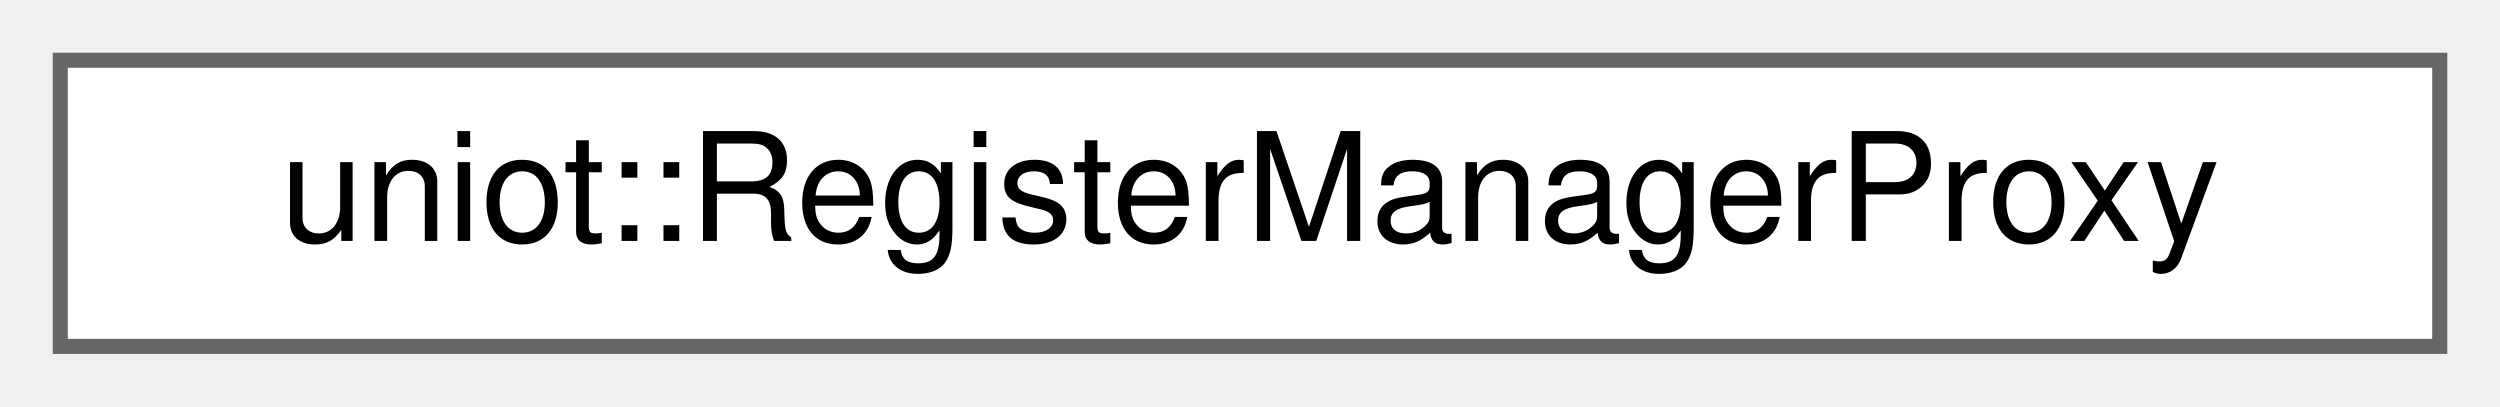
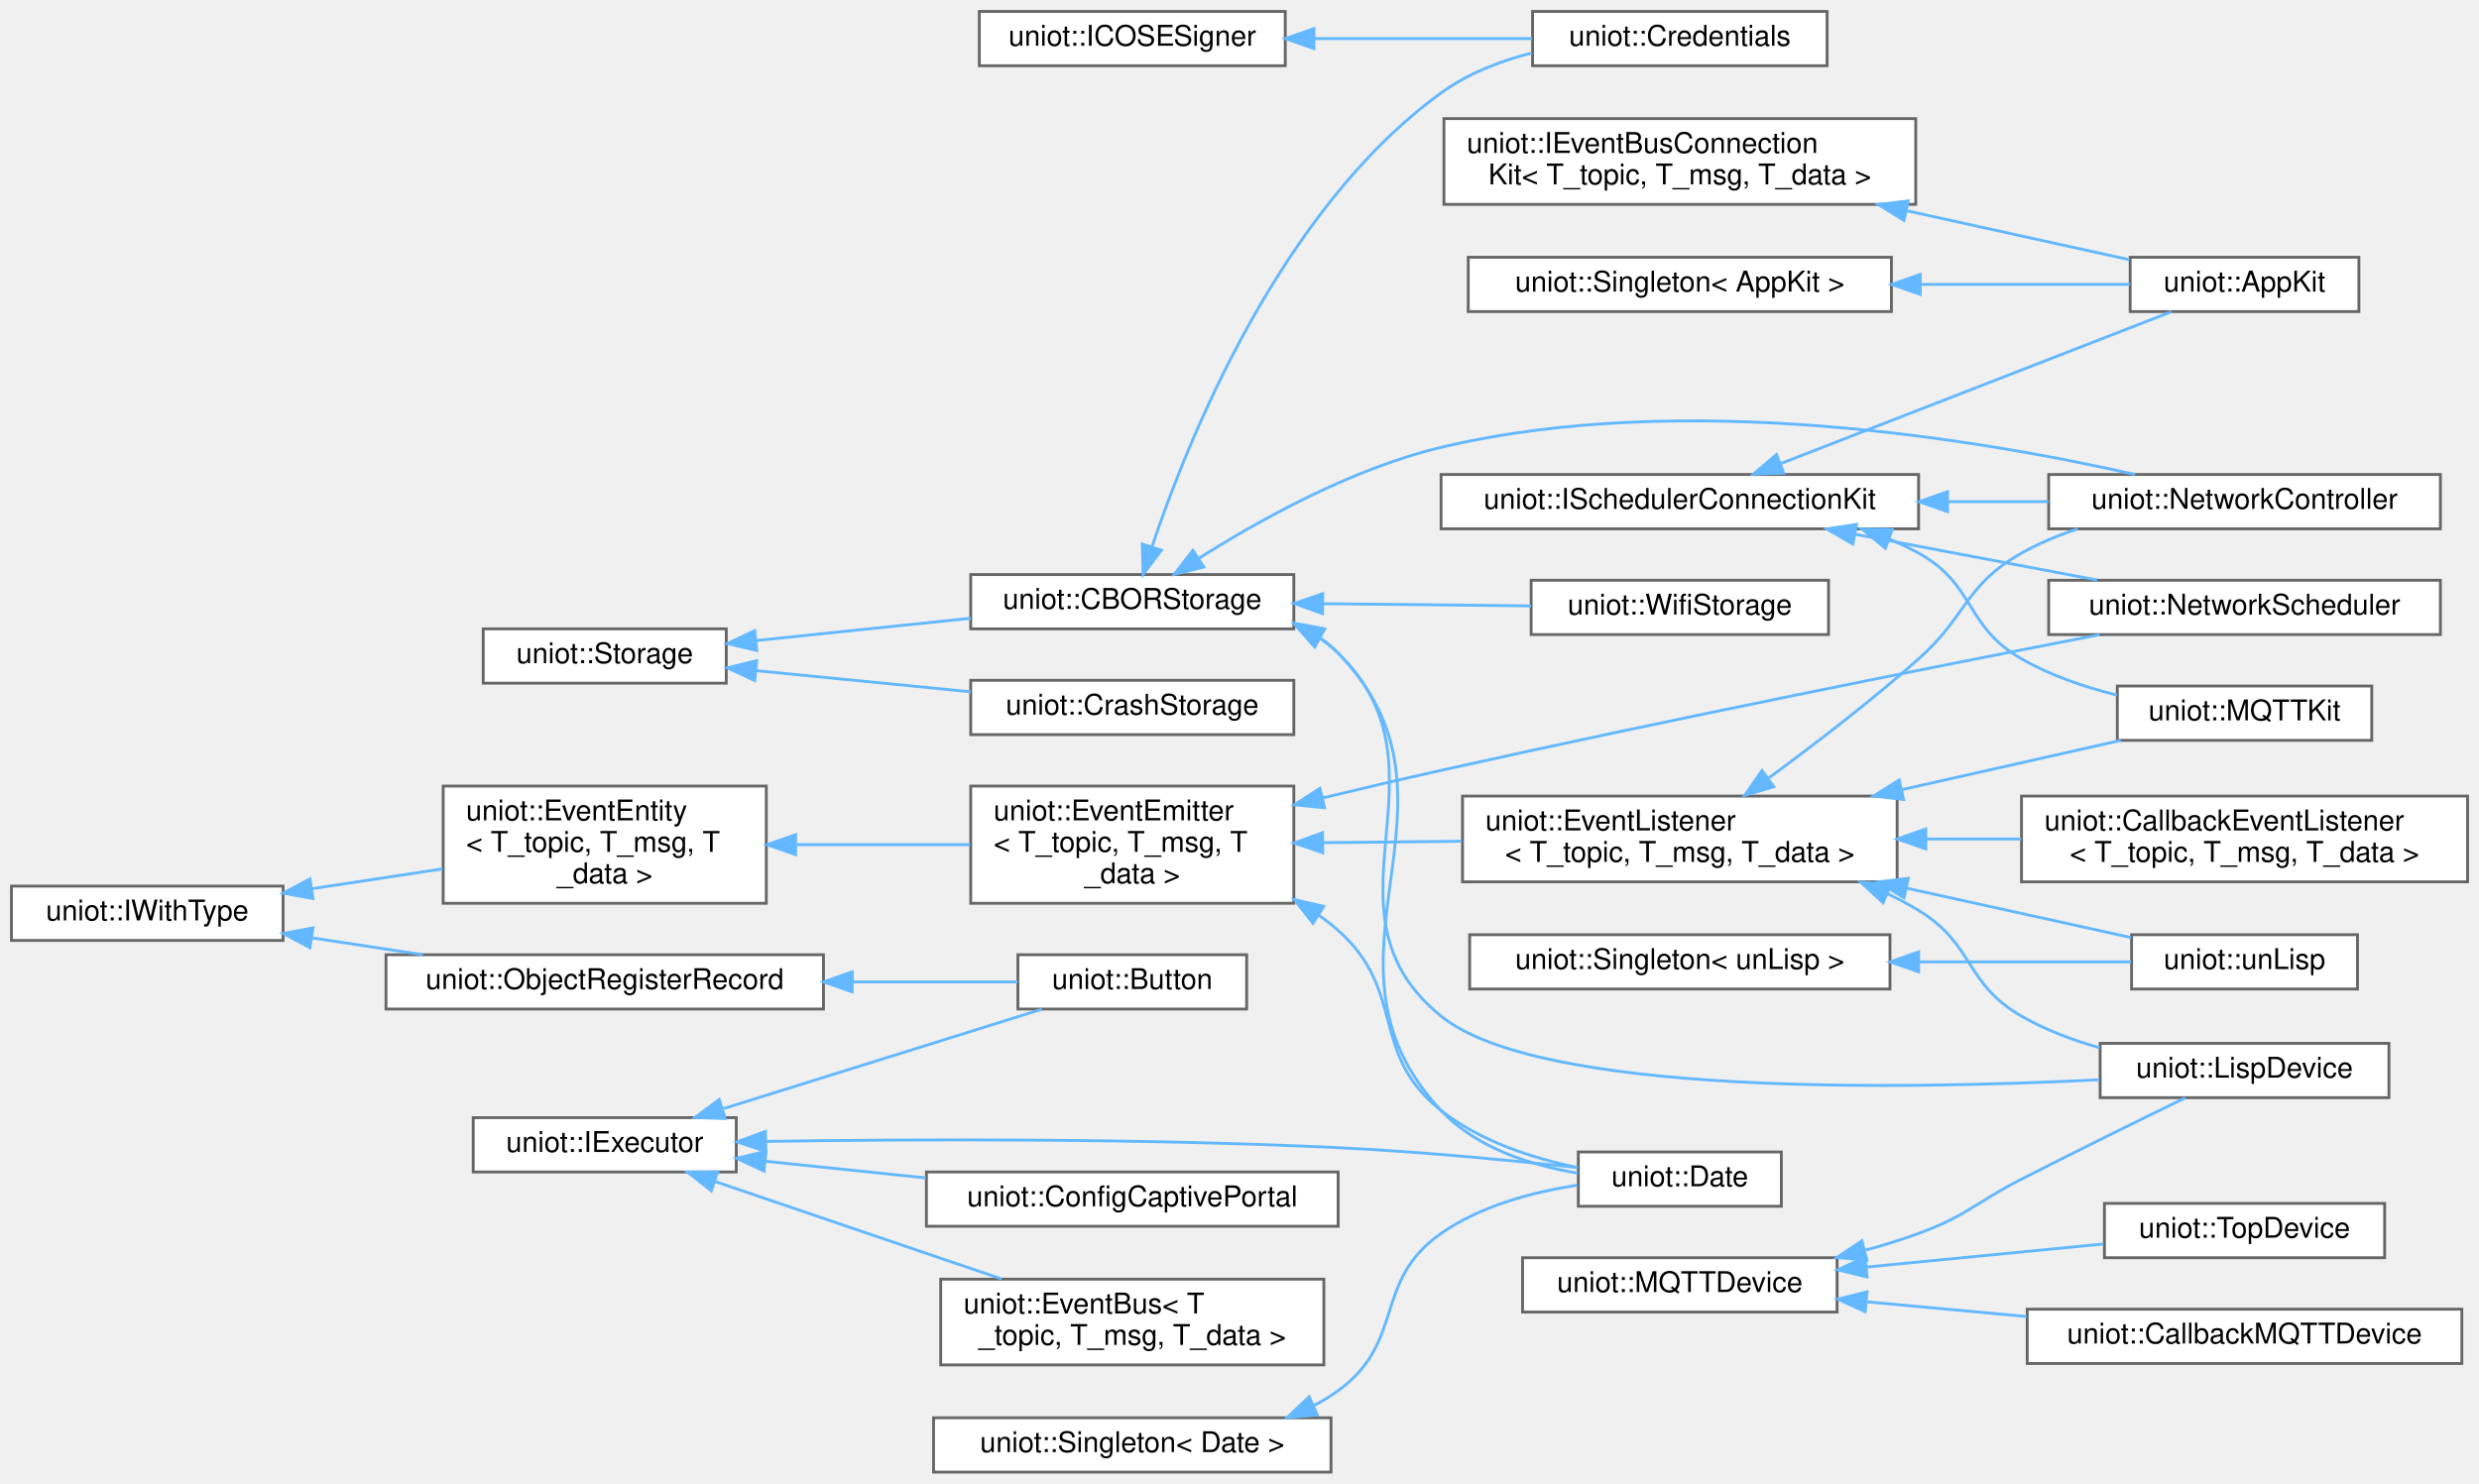
- <svg xmlns="http://www.w3.org/2000/svg" xmlns:xlink="http://www.w3.org/1999/xlink" width="166pt" height="27pt" viewBox="0.00 0.00 166.00 27.00">
-   <g id="graph0" class="graph" transform="scale(1 1) rotate(0) translate(4 23)">
+ <svg xmlns="http://www.w3.org/2000/svg" xmlns:xlink="http://www.w3.org/1999/xlink" width="867pt" height="519pt" viewBox="0.00 0.00 867.00 519.00">
+   <g id="graph0" class="graph" transform="scale(1 1) rotate(0) translate(4 515)">
    <g id="Node000000" class="node">
      <g id="a_Node000000">
-         <a xlink:href="classuniot_1_1_register_manager_proxy.html" target="_top" xlink:title=" ">
-           <polygon fill="white" stroke="#666666" points="158,-19 0,-19 0,0 158,0 158,-19" />
-           <text text-anchor="middle" x="79" y="-7" font-family="Helvetica,sans-Serif" font-size="10.00">uniot::RegisterManagerProxy</text>
+         <a xlink:href="classuniot_1_1_i_c_o_s_e_signer.html" target="_top" xlink:title="Interface for CBOR Object Signing and Encryption (COSE) signing operations.">
+           <polygon fill="white" stroke="#666666" points="445.5,-511 338.5,-511 338.5,-492 445.5,-492 445.5,-511" />
+           <text text-anchor="middle" x="392" y="-499" font-family="Helvetica,sans-Serif" font-size="10.00">uniot::ICOSESigner</text>
+         </a>
+       </g>
+     </g>
+     <g id="Node000001" class="node">
+       <g id="a_Node000001">
+         <a xlink:href="classuniot_1_1_credentials.html" target="_top" xlink:title="Manages device identity and cryptographic credentials for Uniot devices.">
+           <polygon fill="white" stroke="#666666" points="635,-511 532,-511 532,-492 635,-492 635,-511" />
+           <text text-anchor="middle" x="583.5" y="-499" font-family="Helvetica,sans-Serif" font-size="10.00">uniot::Credentials</text>
+         </a>
+       </g>
+     </g>
+     <g id="edge20_Node000000_Node000001" class="edge">
+       <g id="a_edge20_Node000000_Node000001">
+         <a xlink:title=" ">
+           <path fill="none" stroke="#63b8ff" d="M455.55,-501.5C480.3,-501.5 508.38,-501.5 531.83,-501.5" />
+           <polygon fill="#63b8ff" stroke="#63b8ff" points="455.53,-498 445.53,-501.5 455.53,-505 455.53,-498" />
+         </a>
+       </g>
+     </g>
+     <g id="Node000019" class="node">
+       <g id="a_Node000019">
+         <a xlink:href="classuniot_1_1_i_event_bus_connection_kit.html" target="_top" xlink:title=" ">
+           <polygon fill="white" stroke="#666666" points="666,-473.5 501,-473.5 501,-443.5 666,-443.5 666,-473.5" />
+           <text text-anchor="start" x="509" y="-461.5" font-family="Helvetica,sans-Serif" font-size="10.00">uniot::IEventBusConnection</text>
+           <text text-anchor="middle" x="583.5" y="-450.5" font-family="Helvetica,sans-Serif" font-size="10.00">Kit&lt; T_topic, T_msg, T_data &gt;</text>
+         </a>
+       </g>
+     </g>
+     <g id="Node000018" class="node">
+       <g id="a_Node000018">
+         <a xlink:href="classuniot_1_1_app_kit.html" target="_top" xlink:title=" ">
+           <polygon fill="white" stroke="#666666" points="821,-425 741,-425 741,-406 821,-406 821,-425" />
+           <text text-anchor="middle" x="781" y="-413" font-family="Helvetica,sans-Serif" font-size="10.00">uniot::AppKit</text>
+         </a>
+       </g>
+     </g>
+     <g id="edge21_Node000019_Node000018" class="edge">
+       <g id="a_edge21_Node000019_Node000018">
+         <a xlink:title=" ">
+           <path fill="none" stroke="#63b8ff" d="M662.65,-441.31C689.46,-435.41 718.33,-429.06 740.73,-424.14" />
+           <polygon fill="#63b8ff" stroke="#63b8ff" points="661.89,-437.89 652.88,-443.46 663.39,-444.73 661.89,-437.89" />
+         </a>
+       </g>
+     </g>
+     <g id="Node000004" class="node">
+       <g id="a_Node000004">
+         <a xlink:href="classuniot_1_1_i_executor.html" target="_top" xlink:title="Interface for executing tasks in the scheduler system.">
+           <polygon fill="white" stroke="#666666" points="253.5,-124 161.5,-124 161.5,-105 253.5,-105 253.5,-124" />
+           <text text-anchor="middle" x="207.5" y="-112" font-family="Helvetica,sans-Serif" font-size="10.00">uniot::IExecutor</text>
+         </a>
+       </g>
+     </g>
+     <g id="Node000005" class="node">
+       <g id="a_Node000005">
+         <a xlink:href="classuniot_1_1_button.html" target="_top" xlink:title=" ">
+           <polygon fill="white" stroke="#666666" points="432,-181 352,-181 352,-162 432,-162 432,-181" />
+           <text text-anchor="middle" x="392" y="-169" font-family="Helvetica,sans-Serif" font-size="10.00">uniot::Button</text>
+         </a>
+       </g>
+     </g>
+     <g id="edge22_Node000004_Node000005" class="edge">
+       <g id="a_edge22_Node000004_Node000005">
+         <a xlink:title=" ">
+           <path fill="none" stroke="#63b8ff" d="M249.02,-127.16C282.66,-137.66 329.79,-152.38 360.35,-161.93" />
+           <polygon fill="#63b8ff" stroke="#63b8ff" points="249.64,-123.68 239.05,-124.04 247.55,-130.36 249.64,-123.68" />
+         </a>
+       </g>
+     </g>
+     <g id="Node000025" class="node">
+       <g id="a_Node000025">
+         <a xlink:href="classuniot_1_1_config_captive_portal.html" target="_top" xlink:title=" ">
+           <polygon fill="white" stroke="#666666" points="464,-105 320,-105 320,-86 464,-86 464,-105" />
+           <text text-anchor="middle" x="392" y="-93" font-family="Helvetica,sans-Serif" font-size="10.00">uniot::ConfigCaptivePortal</text>
+         </a>
+       </g>
+     </g>
+     <g id="edge23_Node000004_Node000025" class="edge">
+       <g id="a_edge23_Node000004_Node000025">
+         <a xlink:title=" ">
+           <path fill="none" stroke="#63b8ff" d="M263.73,-108.75C281.37,-106.91 301.16,-104.85 319.77,-102.92" />
+           <polygon fill="#63b8ff" stroke="#63b8ff" points="263.2,-105.29 253.61,-109.8 263.92,-112.25 263.2,-105.29" />
+         </a>
+       </g>
+     </g>
+     <g id="Node000003" class="node">
+       <g id="a_Node000003">
+         <a xlink:href="classuniot_1_1_date.html" target="_top" xlink:title=" ">
+           <polygon fill="white" stroke="#666666" points="619,-112 548,-112 548,-93 619,-93 619,-112" />
+           <text text-anchor="middle" x="583.5" y="-100" font-family="Helvetica,sans-Serif" font-size="10.00">uniot::Date</text>
+         </a>
+       </g>
+     </g>
+     <g id="edge24_Node000004_Node000003" class="edge">
+       <g id="a_edge24_Node000004_Node000003">
+         <a xlink:title=" ">
+           <path fill="none" stroke="#63b8ff" d="M264.06,-115.7C315.84,-116.48 395.19,-116.82 464,-113.5 492.27,-112.14 524.22,-109.08 547.82,-106.54" />
+           <polygon fill="#63b8ff" stroke="#63b8ff" points="263.82,-112.2 253.76,-115.53 263.7,-119.19 263.82,-112.2" />
+         </a>
+       </g>
+     </g>
+     <g id="Node000026" class="node">
+       <g id="a_Node000026">
+         <a xlink:href="classuniot_1_1_event_bus.html" target="_top" xlink:title=" ">
+           <polygon fill="white" stroke="#666666" points="459,-67.5 325,-67.5 325,-37.5 459,-37.5 459,-67.5" />
+           <text text-anchor="start" x="333" y="-55.5" font-family="Helvetica,sans-Serif" font-size="10.00">uniot::EventBus&lt; T</text>
+           <text text-anchor="middle" x="392" y="-44.5" font-family="Helvetica,sans-Serif" font-size="10.00">_topic, T_msg, T_data &gt;</text>
+         </a>
+       </g>
+     </g>
+     <g id="edge25_Node000004_Node000026" class="edge">
+       <g id="a_edge25_Node000004_Node000026">
+         <a xlink:title=" ">
+           <path fill="none" stroke="#63b8ff" d="M245.93,-101.72C267.56,-94.34 295.31,-84.88 320,-76.5 328.5,-73.61 337.58,-70.54 346.3,-67.59" />
+           <polygon fill="#63b8ff" stroke="#63b8ff" points="244.78,-98.41 236.45,-104.95 247.04,-105.04 244.78,-98.41" />
+         </a>
+       </g>
+     </g>
+     <g id="Node000017" class="node">
+       <g id="a_Node000017">
+         <a xlink:href="classuniot_1_1_i_scheduler_connection_kit.html" target="_top" xlink:title="Interface for connecting components to the TaskScheduler.">
+           <polygon fill="white" stroke="#666666" points="667,-349 500,-349 500,-330 667,-330 667,-349" />
+           <text text-anchor="middle" x="583.5" y="-337" font-family="Helvetica,sans-Serif" font-size="10.00">uniot::ISchedulerConnectionKit</text>
+         </a>
+       </g>
+     </g>
+     <g id="edge26_Node000017_Node000018" class="edge">
+       <g id="a_edge26_Node000017_Node000018">
+         <a xlink:title=" ">
+           <path fill="none" stroke="#63b8ff" d="M618.66,-352.78C657.77,-367.98 720.88,-392.52 755.44,-405.95" />
+           <polygon fill="#63b8ff" stroke="#63b8ff" points="619.85,-349.49 609.26,-349.13 617.31,-356.01 619.85,-349.49" />
+         </a>
+       </g>
+     </g>
+     <g id="Node000016" class="node">
+       <g id="a_Node000016">
+         <a xlink:href="classuniot_1_1_m_q_t_t_kit.html" target="_top" xlink:title=" ">
+           <polygon fill="white" stroke="#666666" points="825.5,-275 736.5,-275 736.5,-256 825.5,-256 825.5,-275" />
+           <text text-anchor="middle" x="781" y="-263" font-family="Helvetica,sans-Serif" font-size="10.00">uniot::MQTTKit</text>
+         </a>
+       </g>
+     </g>
+     <g id="edge27_Node000017_Node000016" class="edge">
+       <g id="a_edge27_Node000017_Node000016">
+         <a xlink:title=" ">
+           <path fill="none" stroke="#63b8ff" d="M656.76,-326.41C660.3,-324.95 663.73,-323.31 667,-321.5 687.06,-310.36 683.09,-295.91 703,-284.5 713.15,-278.68 725.05,-274.63 736.42,-271.82" />
+           <polygon fill="#63b8ff" stroke="#63b8ff" points="655.38,-323.19 647.2,-329.93 657.8,-329.76 655.38,-323.19" />
+         </a>
+       </g>
+     </g>
+     <g id="Node000021" class="node">
+       <g id="a_Node000021">
+         <a xlink:href="classuniot_1_1_network_controller.html" target="_top" xlink:title=" ">
+           <polygon fill="white" stroke="#666666" points="849.5,-349 712.5,-349 712.5,-330 849.5,-330 849.5,-349" />
+           <text text-anchor="middle" x="781" y="-337" font-family="Helvetica,sans-Serif" font-size="10.00">uniot::NetworkController</text>
+         </a>
+       </g>
+     </g>
+     <g id="edge28_Node000017_Node000021" class="edge">
+       <g id="a_edge28_Node000017_Node000021">
+         <a xlink:title=" ">
+           <path fill="none" stroke="#63b8ff" d="M677.46,-339.5C689.26,-339.5 701.15,-339.5 712.45,-339.5" />
+           <polygon fill="#63b8ff" stroke="#63b8ff" points="677.13,-336 667.13,-339.5 677.13,-343 677.13,-336" />
+         </a>
+       </g>
+     </g>
+     <g id="Node000022" class="node">
+       <g id="a_Node000022">
+         <a xlink:href="classuniot_1_1_network_scheduler.html" target="_top" xlink:title=" ">
+           <polygon fill="white" stroke="#666666" points="849.5,-312 712.5,-312 712.5,-293 849.5,-293 849.5,-312" />
+           <text text-anchor="middle" x="781" y="-300" font-family="Helvetica,sans-Serif" font-size="10.00">uniot::NetworkScheduler</text>
+         </a>
+       </g>
+     </g>
+     <g id="edge29_Node000017_Node000022" class="edge">
+       <g id="a_edge29_Node000017_Node000022">
+         <a xlink:title=" ">
+           <path fill="none" stroke="#63b8ff" d="M644.99,-328.05C672.09,-322.92 703.68,-316.94 729.49,-312.06" />
+           <polygon fill="#63b8ff" stroke="#63b8ff" points="644.02,-324.67 634.85,-329.97 645.32,-331.55 644.02,-324.67" />
+         </a>
+       </g>
+     </g>
+     <g id="Node000007" class="node">
+       <g id="a_Node000007">
+         <a xlink:href="classuniot_1_1_i_with_type.html" target="_top" xlink:title="Interface for objects that expose their runtime type information.">
+           <polygon fill="white" stroke="#666666" points="95,-205 0,-205 0,-186 95,-186 95,-205" />
+           <text text-anchor="middle" x="47.5" y="-193" font-family="Helvetica,sans-Serif" font-size="10.00">uniot::IWithType</text>
+         </a>
+       </g>
+     </g>
+     <g id="Node000008" class="node">
+       <g id="a_Node000008">
+         <a xlink:href="classuniot_1_1_event_entity.html" target="_top" xlink:title="Entity that can connect to and interact with EventBus instances.">
+           <polygon fill="white" stroke="#666666" points="264,-240 151,-240 151,-199 264,-199 264,-240" />
+           <text text-anchor="start" x="159" y="-228" font-family="Helvetica,sans-Serif" font-size="10.00">uniot::EventEntity</text>
+           <text text-anchor="start" x="159" y="-217" font-family="Helvetica,sans-Serif" font-size="10.00">&lt; T_topic, T_msg, T</text>
+           <text text-anchor="middle" x="207.5" y="-206" font-family="Helvetica,sans-Serif" font-size="10.00">_data &gt;</text>
+         </a>
+       </g>
+     </g>
+     <g id="edge30_Node000007_Node000008" class="edge">
+       <g id="a_edge30_Node000007_Node000008">
+         <a xlink:title=" ">
+           <path fill="none" stroke="#63b8ff" d="M105.12,-204.1C119.98,-206.36 135.99,-208.79 150.8,-211.04" />
+           <polygon fill="#63b8ff" stroke="#63b8ff" points="105.46,-200.61 95.05,-202.57 104.41,-207.53 105.46,-200.61" />
+         </a>
+       </g>
+     </g>
+     <g id="Node000006" class="node">
+       <g id="a_Node000006">
+         <a xlink:href="classuniot_1_1_object_register_record.html" target="_top" xlink:title=" ">
+           <polygon fill="white" stroke="#666666" points="284,-181 131,-181 131,-162 284,-162 284,-181" />
+           <text text-anchor="middle" x="207.5" y="-169" font-family="Helvetica,sans-Serif" font-size="10.00">uniot::ObjectRegisterRecord</text>
+         </a>
+       </g>
+     </g>
+     <g id="edge40_Node000007_Node000006" class="edge">
+       <g id="a_edge40_Node000007_Node000006">
+         <a xlink:title=" ">
+           <path fill="none" stroke="#63b8ff" d="M104.96,-186.92C117.58,-185.01 131.03,-182.96 143.88,-181.01" />
+           <polygon fill="#63b8ff" stroke="#63b8ff" points="104.41,-183.47 95.05,-188.43 105.46,-190.39 104.41,-183.47" />
+         </a>
+       </g>
+     </g>
+     <g id="Node000009" class="node">
+       <g id="a_Node000009">
+         <a xlink:href="classuniot_1_1_event_emitter.html" target="_top" xlink:title=" ">
+           <polygon fill="white" stroke="#666666" points="448.5,-240 335.5,-240 335.5,-199 448.5,-199 448.5,-240" />
+           <text text-anchor="start" x="343.5" y="-228" font-family="Helvetica,sans-Serif" font-size="10.00">uniot::EventEmitter</text>
+           <text text-anchor="start" x="343.5" y="-217" font-family="Helvetica,sans-Serif" font-size="10.00">&lt; T_topic, T_msg, T</text>
+           <text text-anchor="middle" x="392" y="-206" font-family="Helvetica,sans-Serif" font-size="10.00">_data &gt;</text>
+         </a>
+       </g>
+     </g>
+     <g id="edge31_Node000008_Node000009" class="edge">
+       <g id="a_edge31_Node000008_Node000009">
+         <a xlink:title=" ">
+           <path fill="none" stroke="#63b8ff" d="M274.49,-219.5C294.42,-219.5 316.09,-219.5 335.28,-219.5" />
+           <polygon fill="#63b8ff" stroke="#63b8ff" points="274.25,-216 264.25,-219.5 274.25,-223 274.25,-216" />
+         </a>
+       </g>
+     </g>
+     <g id="edge32_Node000009_Node000003" class="edge">
+       <g id="a_edge32_Node000009_Node000003">
+         <a xlink:title=" ">
+           <path fill="none" stroke="#63b8ff" d="M457.14,-194.92C459.54,-193.22 461.84,-191.41 464,-189.5 488.12,-168.1 474.67,-146.46 500,-126.5 513.59,-115.79 531.8,-109.86 547.66,-106.57" />
+           <polygon fill="#63b8ff" stroke="#63b8ff" points="455.22,-191.99 448.65,-200.3 458.97,-197.91 455.22,-191.99" />
+         </a>
+       </g>
+     </g>
+     <g id="edge39_Node000009_Node000022" class="edge">
+       <g id="a_edge39_Node000009_Node000022">
+         <a xlink:title=" ">
+           <path fill="none" stroke="#63b8ff" d="M458.54,-235.84C472.22,-239.13 486.56,-242.5 500,-245.5 580.37,-263.44 674.24,-282.08 730.31,-292.97" />
+           <polygon fill="#63b8ff" stroke="#63b8ff" points="459.26,-232.41 448.72,-233.46 457.61,-239.21 459.26,-232.41" />
+         </a>
+       </g>
+     </g>
+     <g id="Node000010" class="node">
+       <g id="a_Node000010">
+         <a xlink:href="classuniot_1_1_event_listener.html" target="_top" xlink:title=" ">
+           <polygon fill="white" stroke="#666666" points="659.5,-236.5 507.5,-236.5 507.5,-206.5 659.5,-206.5 659.5,-236.5" />
+           <text text-anchor="start" x="515.5" y="-224.5" font-family="Helvetica,sans-Serif" font-size="10.00">uniot::EventListener</text>
+           <text text-anchor="middle" x="583.5" y="-213.5" font-family="Helvetica,sans-Serif" font-size="10.00">&lt; T_topic, T_msg, T_data &gt;</text>
+         </a>
+       </g>
+     </g>
+     <g id="edge33_Node000009_Node000010" class="edge">
+       <g id="a_edge33_Node000009_Node000010">
+         <a xlink:title=" ">
+           <path fill="none" stroke="#63b8ff" d="M458.68,-220.19C474.33,-220.36 491.17,-220.54 507.22,-220.71" />
+           <polygon fill="#63b8ff" stroke="#63b8ff" points="458.61,-216.69 448.58,-220.09 458.54,-223.69 458.61,-216.69" />
+         </a>
+       </g>
+     </g>
+     <g id="edge36_Node000010_Node000016" class="edge">
+       <g id="a_edge36_Node000010_Node000016">
+         <a xlink:title=" ">
+           <path fill="none" stroke="#63b8ff" d="M661.11,-238.74C687.18,-244.61 715.36,-250.95 737.73,-255.99" />
+           <polygon fill="#63b8ff" stroke="#63b8ff" points="661.76,-235.3 651.23,-236.52 660.22,-242.13 661.76,-235.3" />
+         </a>
+       </g>
+     </g>
+     <g id="edge37_Node000010_Node000021" class="edge">
+       <g id="a_edge37_Node000010_Node000021">
+         <a xlink:title=" ">
+           <path fill="none" stroke="#63b8ff" d="M614.67,-242.88C630.66,-254.63 650.39,-269.77 667,-284.5 684.16,-299.73 683.03,-310.21 703,-321.5 709.1,-324.94 715.82,-327.73 722.68,-329.99" />
+           <polygon fill="#63b8ff" stroke="#63b8ff" points="616.35,-239.78 606.2,-236.73 612.23,-245.44 616.35,-239.78" />
+         </a>
+       </g>
+     </g>
+     <g id="Node000011" class="node">
+       <g id="a_Node000011">
+         <a xlink:href="classuniot_1_1_callback_event_listener.html" target="_top" xlink:title=" ">
+           <polygon fill="white" stroke="#666666" points="859,-236.5 703,-236.5 703,-206.5 859,-206.5 859,-236.5" />
+           <text text-anchor="start" x="711" y="-224.5" font-family="Helvetica,sans-Serif" font-size="10.00">uniot::CallbackEventListener</text>
+           <text text-anchor="middle" x="781" y="-213.5" font-family="Helvetica,sans-Serif" font-size="10.00">&lt; T_topic, T_msg, T_data &gt;</text>
+         </a>
+       </g>
+     </g>
+     <g id="edge34_Node000010_Node000011" class="edge">
+       <g id="a_edge34_Node000010_Node000011">
+         <a xlink:title=" ">
+           <path fill="none" stroke="#63b8ff" d="M669.62,-221.5C680.69,-221.5 691.98,-221.5 702.91,-221.5" />
+           <polygon fill="#63b8ff" stroke="#63b8ff" points="669.53,-218 659.53,-221.5 669.53,-225 669.53,-218" />
+         </a>
+       </g>
+     </g>
+     <g id="Node000012" class="node">
+       <g id="a_Node000012">
+         <a xlink:href="classuniot_1_1_lisp_device.html" target="_top" xlink:title=" ">
+           <polygon fill="white" stroke="#666666" points="831.5,-150 730.5,-150 730.5,-131 831.5,-131 831.5,-150" />
+           <text text-anchor="middle" x="781" y="-138" font-family="Helvetica,sans-Serif" font-size="10.00">uniot::LispDevice</text>
+         </a>
+       </g>
+     </g>
+     <g id="edge35_Node000010_Node000012" class="edge">
+       <g id="a_edge35_Node000010_Node000012">
+         <a xlink:title=" ">
+           <path fill="none" stroke="#63b8ff" d="M656.24,-202.28C659.96,-200.51 663.57,-198.58 667,-196.5 686.6,-184.57 683.09,-170.91 703,-159.5 711.36,-154.71 720.91,-151.11 730.37,-148.42" />
+           <polygon fill="#63b8ff" stroke="#63b8ff" points="654.58,-199.18 646.8,-206.37 657.37,-205.6 654.58,-199.18" />
+         </a>
+       </g>
+     </g>
+     <g id="Node000023" class="node">
+       <g id="a_Node000023">
+         <a xlink:href="classuniot_1_1un_lisp.html" target="_top" xlink:title=" ">
+           <polygon fill="white" stroke="#666666" points="820.5,-188 741.5,-188 741.5,-169 820.5,-169 820.5,-188" />
+           <text text-anchor="middle" x="781" y="-176" font-family="Helvetica,sans-Serif" font-size="10.00">uniot::unLisp</text>
+         </a>
+       </g>
+     </g>
+     <g id="edge38_Node000010_Node000023" class="edge">
+       <g id="a_edge38_Node000010_Node000023">
+         <a xlink:title=" ">
+           <path fill="none" stroke="#63b8ff" d="M662.72,-204.3C689.74,-198.35 718.84,-191.95 741.29,-187.01" />
+           <polygon fill="#63b8ff" stroke="#63b8ff" points="661.89,-200.89 652.88,-206.46 663.39,-207.73 661.89,-200.89" />
+         </a>
+       </g>
+     </g>
+     <g id="edge41_Node000006_Node000005" class="edge">
+       <g id="a_edge41_Node000006_Node000005">
+         <a xlink:title=" ">
+           <path fill="none" stroke="#63b8ff" d="M294.24,-171.5C314.44,-171.5 335,-171.5 351.94,-171.5" />
+           <polygon fill="#63b8ff" stroke="#63b8ff" points="294.05,-168 284.05,-171.5 294.05,-175 294.05,-168" />
+         </a>
+       </g>
+     </g>
+     <g id="Node000013" class="node">
+       <g id="a_Node000013">
+         <a xlink:href="classuniot_1_1_m_q_t_t_device.html" target="_top" xlink:title=" ">
+           <polygon fill="white" stroke="#666666" points="638.5,-75 528.5,-75 528.5,-56 638.5,-56 638.5,-75" />
+           <text text-anchor="middle" x="583.5" y="-63" font-family="Helvetica,sans-Serif" font-size="10.00">uniot::MQTTDevice</text>
+         </a>
+       </g>
+     </g>
+     <g id="edge43_Node000013_Node000012" class="edge">
+       <g id="a_edge43_Node000013_Node000012">
+         <a xlink:title=" ">
+           <path fill="none" stroke="#63b8ff" d="M648.36,-77.62C654.73,-79.36 661.04,-81.32 667,-83.5 683.99,-89.71 686.89,-94.27 703,-102.5 722.38,-112.4 744.7,-123.36 760.3,-130.96" />
+           <polygon fill="#63b8ff" stroke="#63b8ff" points="648.92,-74.15 638.36,-75.04 647.17,-80.92 648.92,-74.15" />
+         </a>
+       </g>
+     </g>
+     <g id="Node000014" class="node">
+       <g id="a_Node000014">
+         <a xlink:href="classuniot_1_1_callback_m_q_t_t_device.html" target="_top" xlink:title=" ">
+           <polygon fill="white" stroke="#666666" points="857,-57 705,-57 705,-38 857,-38 857,-57" />
+           <text text-anchor="middle" x="781" y="-45" font-family="Helvetica,sans-Serif" font-size="10.00">uniot::CallbackMQTTDevice</text>
+         </a>
+       </g>
+     </g>
+     <g id="edge42_Node000013_Node000014" class="edge">
+       <g id="a_edge42_Node000013_Node000014">
+         <a xlink:title=" ">
+           <path fill="none" stroke="#63b8ff" d="M648.75,-59.58C666.69,-57.93 686.33,-56.12 704.83,-54.42" />
+           <polygon fill="#63b8ff" stroke="#63b8ff" points="648.33,-56.11 638.7,-60.51 648.98,-63.08 648.33,-56.11" />
+         </a>
+       </g>
+     </g>
+     <g id="Node000015" class="node">
+       <g id="a_Node000015">
+         <a xlink:href="classuniot_1_1_top_device.html" target="_top" xlink:title=" ">
+           <polygon fill="white" stroke="#666666" points="830,-94 732,-94 732,-75 830,-75 830,-94" />
+           <text text-anchor="middle" x="781" y="-82" font-family="Helvetica,sans-Serif" font-size="10.00">uniot::TopDevice</text>
+         </a>
+       </g>
+     </g>
+     <g id="edge44_Node000013_Node000015" class="edge">
+       <g id="a_edge44_Node000013_Node000015">
+         <a xlink:title=" ">
+           <path fill="none" stroke="#63b8ff" d="M648.84,-71.75C675.83,-74.38 706.7,-77.38 731.7,-79.81" />
+           <polygon fill="#63b8ff" stroke="#63b8ff" points="648.99,-68.25 638.7,-70.77 648.31,-75.22 648.99,-68.25" />
+         </a>
+       </g>
+     </g>
+     <g id="Node000020" class="node">
+       <g id="a_Node000020">
+         <a xlink:href="classuniot_1_1_singleton.html" target="_top" xlink:title=" ">
+           <polygon fill="white" stroke="#666666" points="657.5,-425 509.5,-425 509.5,-406 657.5,-406 657.5,-425" />
+           <text text-anchor="middle" x="583.5" y="-413" font-family="Helvetica,sans-Serif" font-size="10.00">uniot::Singleton&lt; AppKit &gt;</text>
+         </a>
+       </g>
+     </g>
+     <g id="edge45_Node000020_Node000018" class="edge">
+       <g id="a_edge45_Node000020_Node000018">
+         <a xlink:title=" ">
+           <path fill="none" stroke="#63b8ff" d="M667.63,-415.5C693.11,-415.5 719.94,-415.5 740.99,-415.5" />
+           <polygon fill="#63b8ff" stroke="#63b8ff" points="667.58,-412 657.57,-415.5 667.57,-419 667.58,-412" />
+         </a>
+       </g>
+     </g>
+     <g id="Node000027" class="node">
+       <g id="a_Node000027">
+         <a xlink:href="classuniot_1_1_singleton.html" target="_top" xlink:title=" ">
+           <polygon fill="white" stroke="#666666" points="461.5,-19 322.5,-19 322.5,0 461.5,0 461.5,-19" />
+           <text text-anchor="middle" x="392" y="-7" font-family="Helvetica,sans-Serif" font-size="10.00">uniot::Singleton&lt; Date &gt;</text>
+         </a>
+       </g>
+     </g>
+     <g id="edge46_Node000027_Node000003" class="edge">
+       <g id="a_edge46_Node000027_Node000003">
+         <a xlink:title=" ">
+           <path fill="none" stroke="#63b8ff" d="M455.44,-23.24C458.44,-24.81 461.31,-26.56 464,-28.5 487.67,-45.63 476.03,-66.79 500,-83.5 513.87,-93.17 531.92,-97.98 547.61,-100.35" />
+           <polygon fill="#63b8ff" stroke="#63b8ff" points="456.72,-19.98 446.16,-19.06 453.84,-26.36 456.72,-19.98" />
+         </a>
+       </g>
+     </g>
+     <g id="Node000024" class="node">
+       <g id="a_Node000024">
+         <a xlink:href="classuniot_1_1_singleton.html" target="_top" xlink:title=" ">
+           <polygon fill="white" stroke="#666666" points="657,-188 510,-188 510,-169 657,-169 657,-188" />
+           <text text-anchor="middle" x="583.5" y="-176" font-family="Helvetica,sans-Serif" font-size="10.00">uniot::Singleton&lt; unLisp &gt;</text>
+         </a>
+       </g>
+     </g>
+     <g id="edge47_Node000024_Node000023" class="edge">
+       <g id="a_edge47_Node000024_Node000023">
+         <a xlink:title=" ">
+           <path fill="none" stroke="#63b8ff" d="M667.18,-178.5C692.92,-178.5 720.08,-178.5 741.31,-178.5" />
+           <polygon fill="#63b8ff" stroke="#63b8ff" points="667.02,-175 657.02,-178.5 667.02,-182 667.02,-175" />
+         </a>
+       </g>
+     </g>
+     <g id="Node000029" class="node">
+       <g id="a_Node000029">
+         <a xlink:href="classuniot_1_1_storage.html" target="_top" xlink:title=" ">
+           <polygon fill="white" stroke="#666666" points="250,-295 165,-295 165,-276 250,-276 250,-295" />
+           <text text-anchor="middle" x="207.5" y="-283" font-family="Helvetica,sans-Serif" font-size="10.00">uniot::Storage</text>
+         </a>
+       </g>
+     </g>
+     <g id="Node000002" class="node">
+       <g id="a_Node000002">
+         <a xlink:href="classuniot_1_1_c_b_o_r_storage.html" target="_top" xlink:title=" ">
+           <polygon fill="white" stroke="#666666" points="448.5,-314 335.5,-314 335.5,-295 448.5,-295 448.5,-314" />
+           <text text-anchor="middle" x="392" y="-302" font-family="Helvetica,sans-Serif" font-size="10.00">uniot::CBORStorage</text>
+         </a>
+       </g>
+     </g>
+     <g id="edge48_Node000029_Node000002" class="edge">
+       <g id="a_edge48_Node000029_Node000002">
+         <a xlink:title=" ">
+           <path fill="none" stroke="#63b8ff" d="M260.47,-290.91C283.91,-293.35 311.63,-296.24 335.49,-298.72" />
+           <polygon fill="#63b8ff" stroke="#63b8ff" points="260.68,-287.41 250.37,-289.86 259.95,-294.38 260.68,-287.41" />
+         </a>
+       </g>
+     </g>
+     <g id="Node000030" class="node">
+       <g id="a_Node000030">
+         <a xlink:href="classuniot_1_1_crash_storage.html" target="_top" xlink:title="Handles crash data storage and retrieval for ESP8266.">
+           <polygon fill="white" stroke="#666666" points="448.5,-277 335.5,-277 335.5,-258 448.5,-258 448.5,-277" />
+           <text text-anchor="middle" x="392" y="-265" font-family="Helvetica,sans-Serif" font-size="10.00">uniot::CrashStorage</text>
+         </a>
+       </g>
+     </g>
+     <g id="edge54_Node000029_Node000030" class="edge">
+       <g id="a_edge54_Node000029_Node000030">
+         <a xlink:title=" ">
+           <path fill="none" stroke="#63b8ff" d="M260.47,-280.37C283.91,-278.06 311.63,-275.33 335.49,-272.98" />
+           <polygon fill="#63b8ff" stroke="#63b8ff" points="259.98,-276.91 250.37,-281.37 260.66,-283.87 259.98,-276.91" />
+         </a>
+       </g>
+     </g>
+     <g id="edge49_Node000002_Node000001" class="edge">
+       <g id="a_edge49_Node000002_Node000001">
+         <a xlink:title=" ">
+           <path fill="none" stroke="#63b8ff" d="M398.85,-323.61C411.18,-360.49 443.43,-441.43 500,-482.5 509.28,-489.24 520.56,-493.63 531.77,-496.49" />
+           <polygon fill="#63b8ff" stroke="#63b8ff" points="402.18,-322.51 395.78,-314.06 395.51,-324.65 402.18,-322.51" />
+         </a>
+       </g>
+     </g>
+     <g id="edge50_Node000002_Node000003" class="edge">
+       <g id="a_edge50_Node000002_Node000003">
+         <a xlink:title=" ">
+           <path fill="none" stroke="#63b8ff" d="M457.8,-291.78C460.02,-290.21 462.1,-288.45 464,-286.5 514.84,-234.27 450.08,-179.61 500,-126.5 512.26,-113.46 531.15,-107.37 547.77,-104.58" />
+           <polygon fill="#63b8ff" stroke="#63b8ff" points="455.62,-288.99 448.67,-296.98 459.09,-295.07 455.62,-288.99" />
+         </a>
+       </g>
+     </g>
+     <g id="edge52_Node000002_Node000021" class="edge">
+       <g id="a_edge52_Node000002_Node000021">
+         <a xlink:title=" ">
+           <path fill="none" stroke="#63b8ff" d="M415.15,-319.58C435.99,-332.8 468.61,-351.03 500,-358.5 585.08,-378.75 688.51,-361.26 742.73,-349" />
+           <polygon fill="#63b8ff" stroke="#63b8ff" points="417,-316.61 406.71,-314.1 413.19,-322.48 417,-316.61" />
+         </a>
+       </g>
+     </g>
+     <g id="edge51_Node000002_Node000012" class="edge">
+       <g id="a_edge51_Node000002_Node000012">
+         <a xlink:title=" ">
+           <path fill="none" stroke="#63b8ff" d="M457.81,-291.55C460.01,-290.04 462.09,-288.36 464,-286.5 506.06,-245.6 454.42,-196.44 500,-159.5 534.16,-131.81 659.35,-133.72 730.22,-137.26" />
+           <polygon fill="#63b8ff" stroke="#63b8ff" points="455.81,-288.66 448.78,-296.59 459.22,-294.77 455.81,-288.66" />
+         </a>
+       </g>
+     </g>
+     <g id="Node000028" class="node">
+       <g id="a_Node000028">
+         <a xlink:href="classuniot_1_1_wifi_storage.html" target="_top" xlink:title=" ">
+           <polygon fill="white" stroke="#666666" points="635.5,-312 531.5,-312 531.5,-293 635.5,-293 635.5,-312" />
+           <text text-anchor="middle" x="583.5" y="-300" font-family="Helvetica,sans-Serif" font-size="10.00">uniot::WifiStorage</text>
+         </a>
+       </g>
+     </g>
+     <g id="edge53_Node000002_Node000028" class="edge">
+       <g id="a_edge53_Node000002_Node000028">
+         <a xlink:title=" ">
+           <path fill="none" stroke="#63b8ff" d="M458.61,-303.81C482.47,-303.56 509.05,-303.28 531.46,-303.04" />
+           <polygon fill="#63b8ff" stroke="#63b8ff" points="458.54,-300.31 448.58,-303.91 458.61,-307.31 458.54,-300.31" />
        </a>
      </g>
    </g>
  </g>
</svg>
